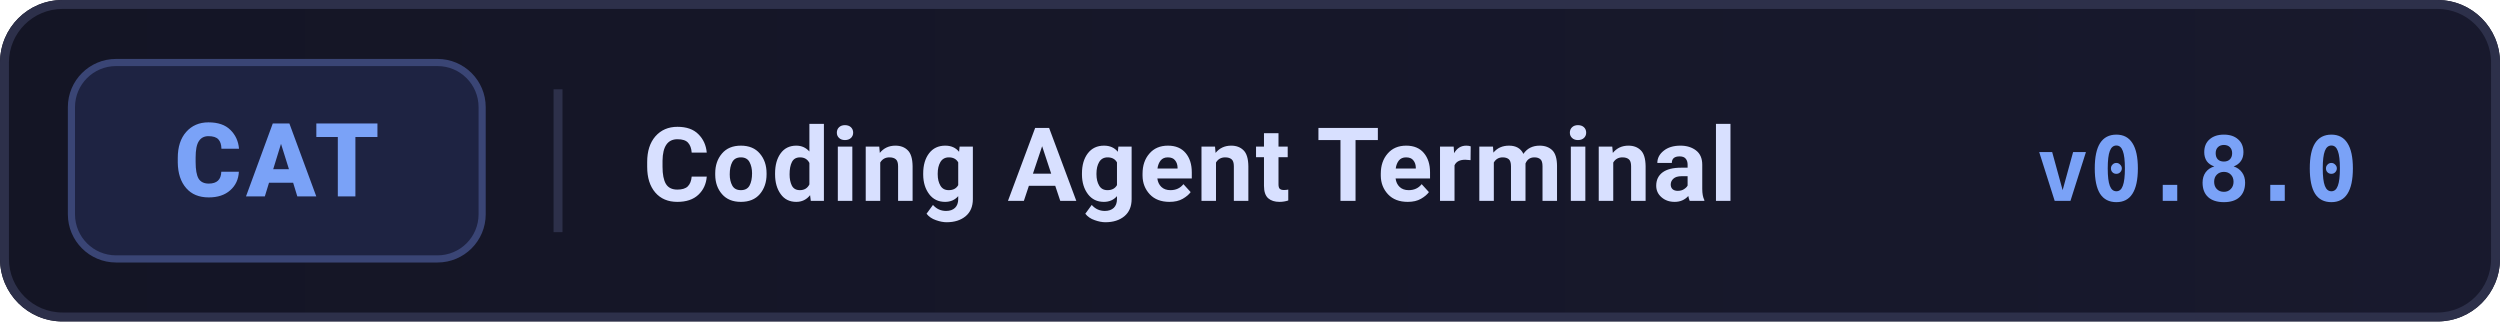
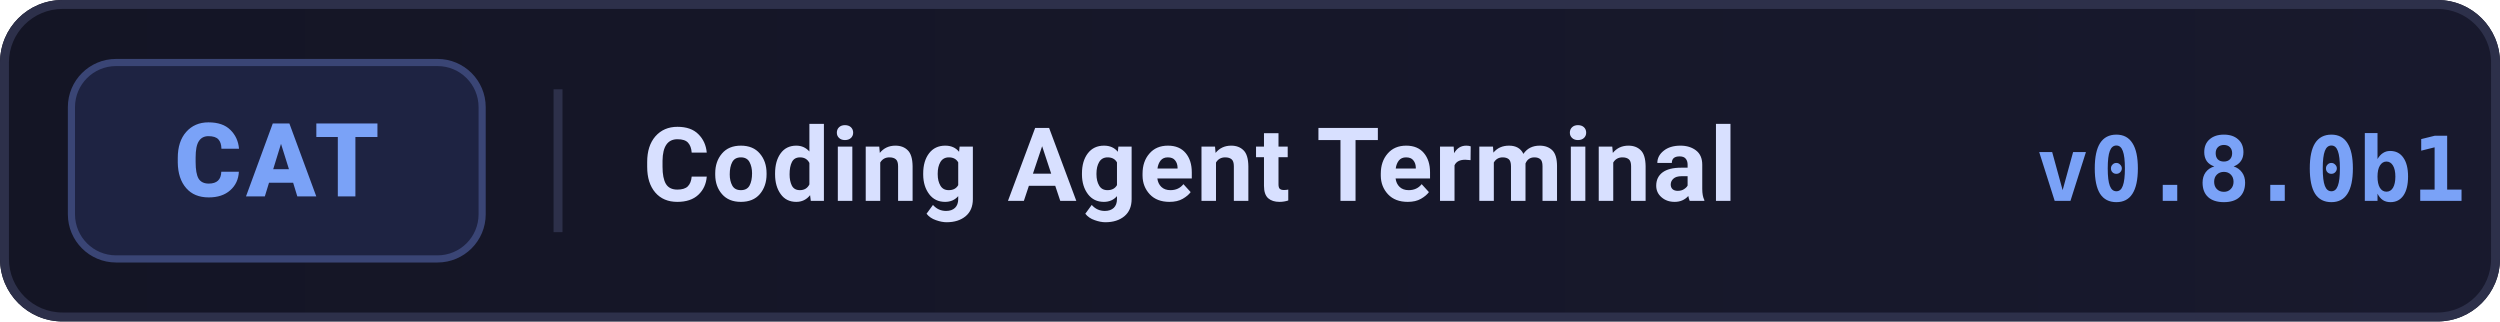
<svg xmlns="http://www.w3.org/2000/svg" width="280" height="36" viewBox="0 0 280 36">
  <defs>
    <linearGradient id="bg" x1="0%" y1="0%" x2="100%" y2="0%">
      <stop offset="0%" stop-color="#141525" />
      <stop offset="100%" stop-color="#18192d" />
    </linearGradient>
  </defs>
  <rect width="280" height="36" rx="7" fill="url(#bg)" />
  <rect x="0.5" y="0.5" width="279" height="35" rx="6.5" fill="none" stroke="#2d304a" stroke-width="1" />
  <rect x="0" y="0" width="280" height="2" rx="1" fill="url(#accent)" opacity="0.8" />
  <rect x="8" y="7" width="46" height="22" rx="5" fill="#1e2342" stroke="#3a4575" stroke-width="0.8" />
  <text x="31" y="22" font-family="-apple-system, BlinkMacSystemFont, 'Segoe UI', Roboto, sans-serif" font-size="11.5" fill="#7aa2f7" text-anchor="middle" font-weight="800" letter-spacing="0.5">CAT</text>
  <rect x="62" y="10" width="1" height="16" fill="#2d304a" />
  <text x="72" y="22.5" font-family="-apple-system, BlinkMacSystemFont, 'Segoe UI', Roboto, sans-serif" font-size="11.5" font-weight="600" fill="#d8e0ff" letter-spacing="0.2">Coding Agent Terminal</text>
-   <text x="228" y="22.5" font-family="'Cascadia Code', 'Fira Code', monospace" font-size="10" font-weight="600" fill="#7aa2f7">v0.8.0</text>
+   <text x="228" y="22.5" font-family="'Cascadia Code', 'Fira Code', monospace" font-size="10" font-weight="600" fill="#7aa2f7">v0.8.0b1</text>
</svg>
